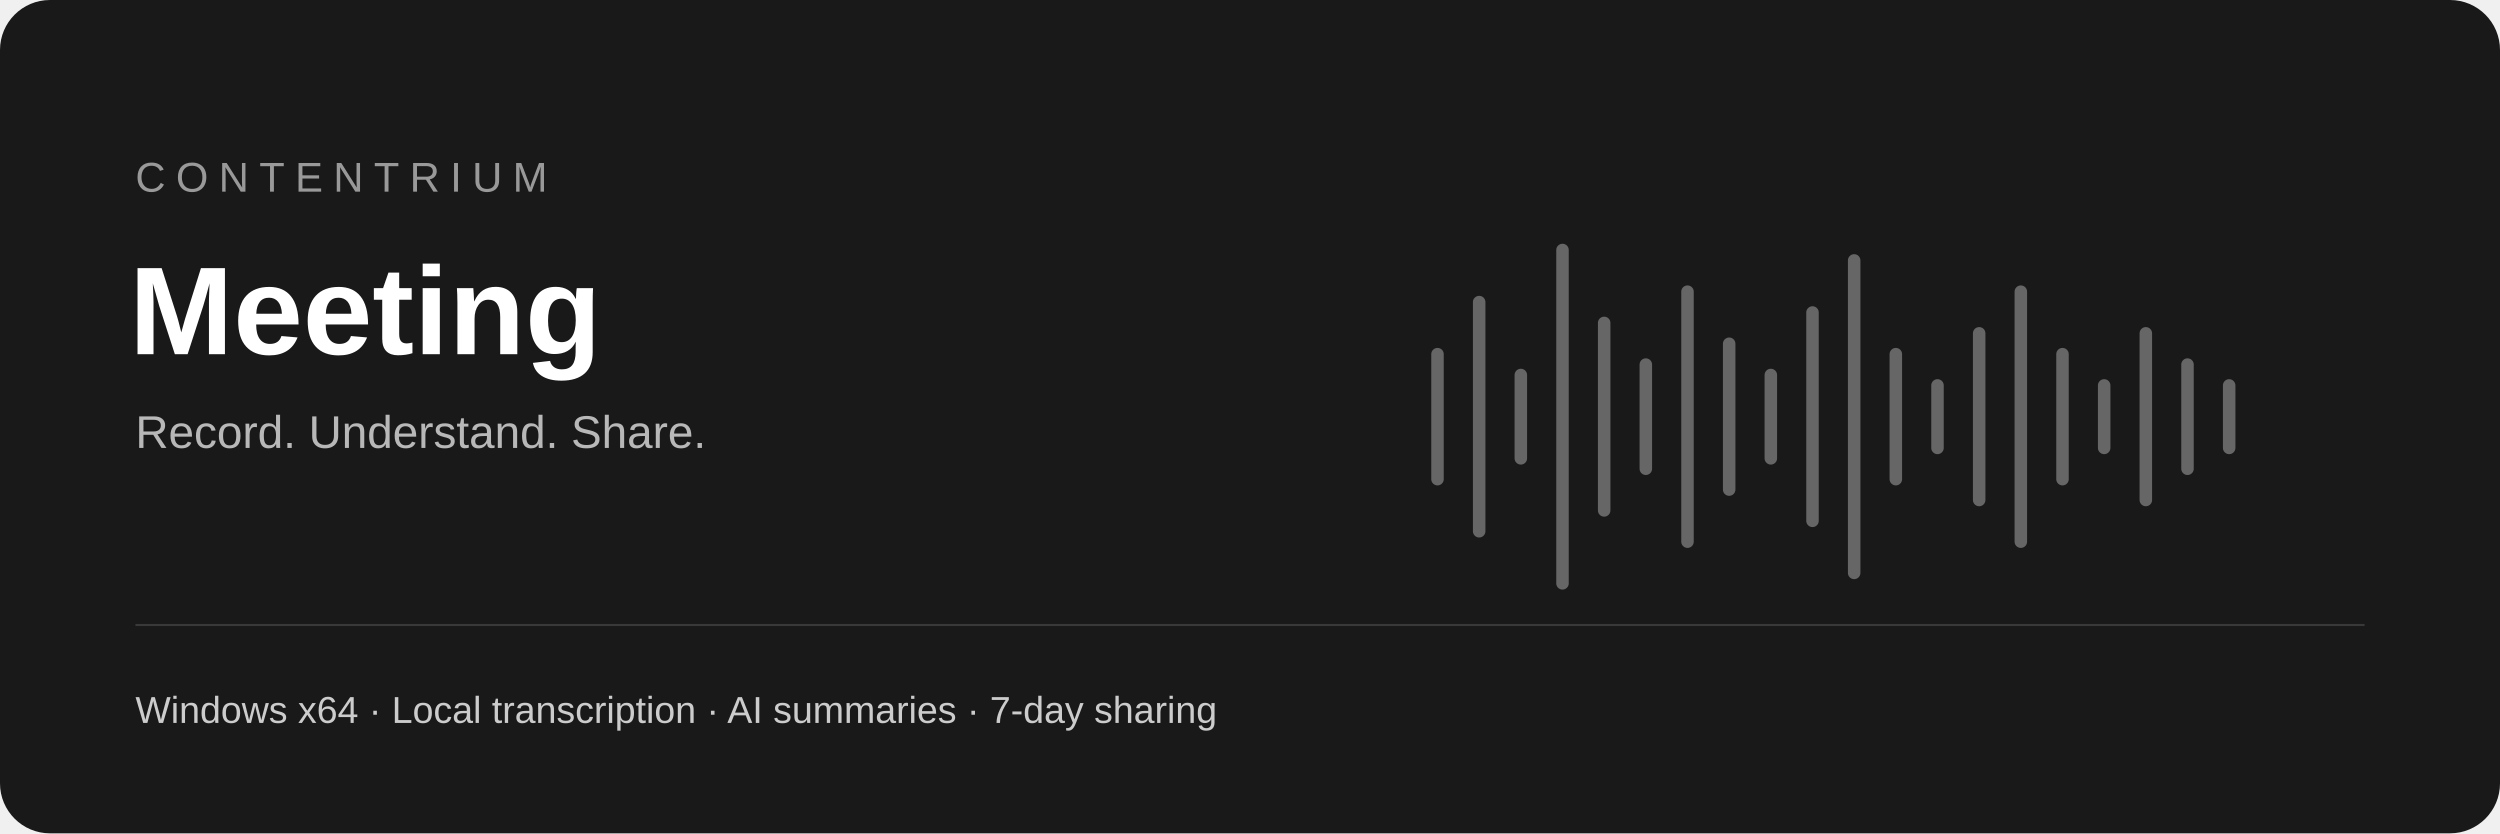
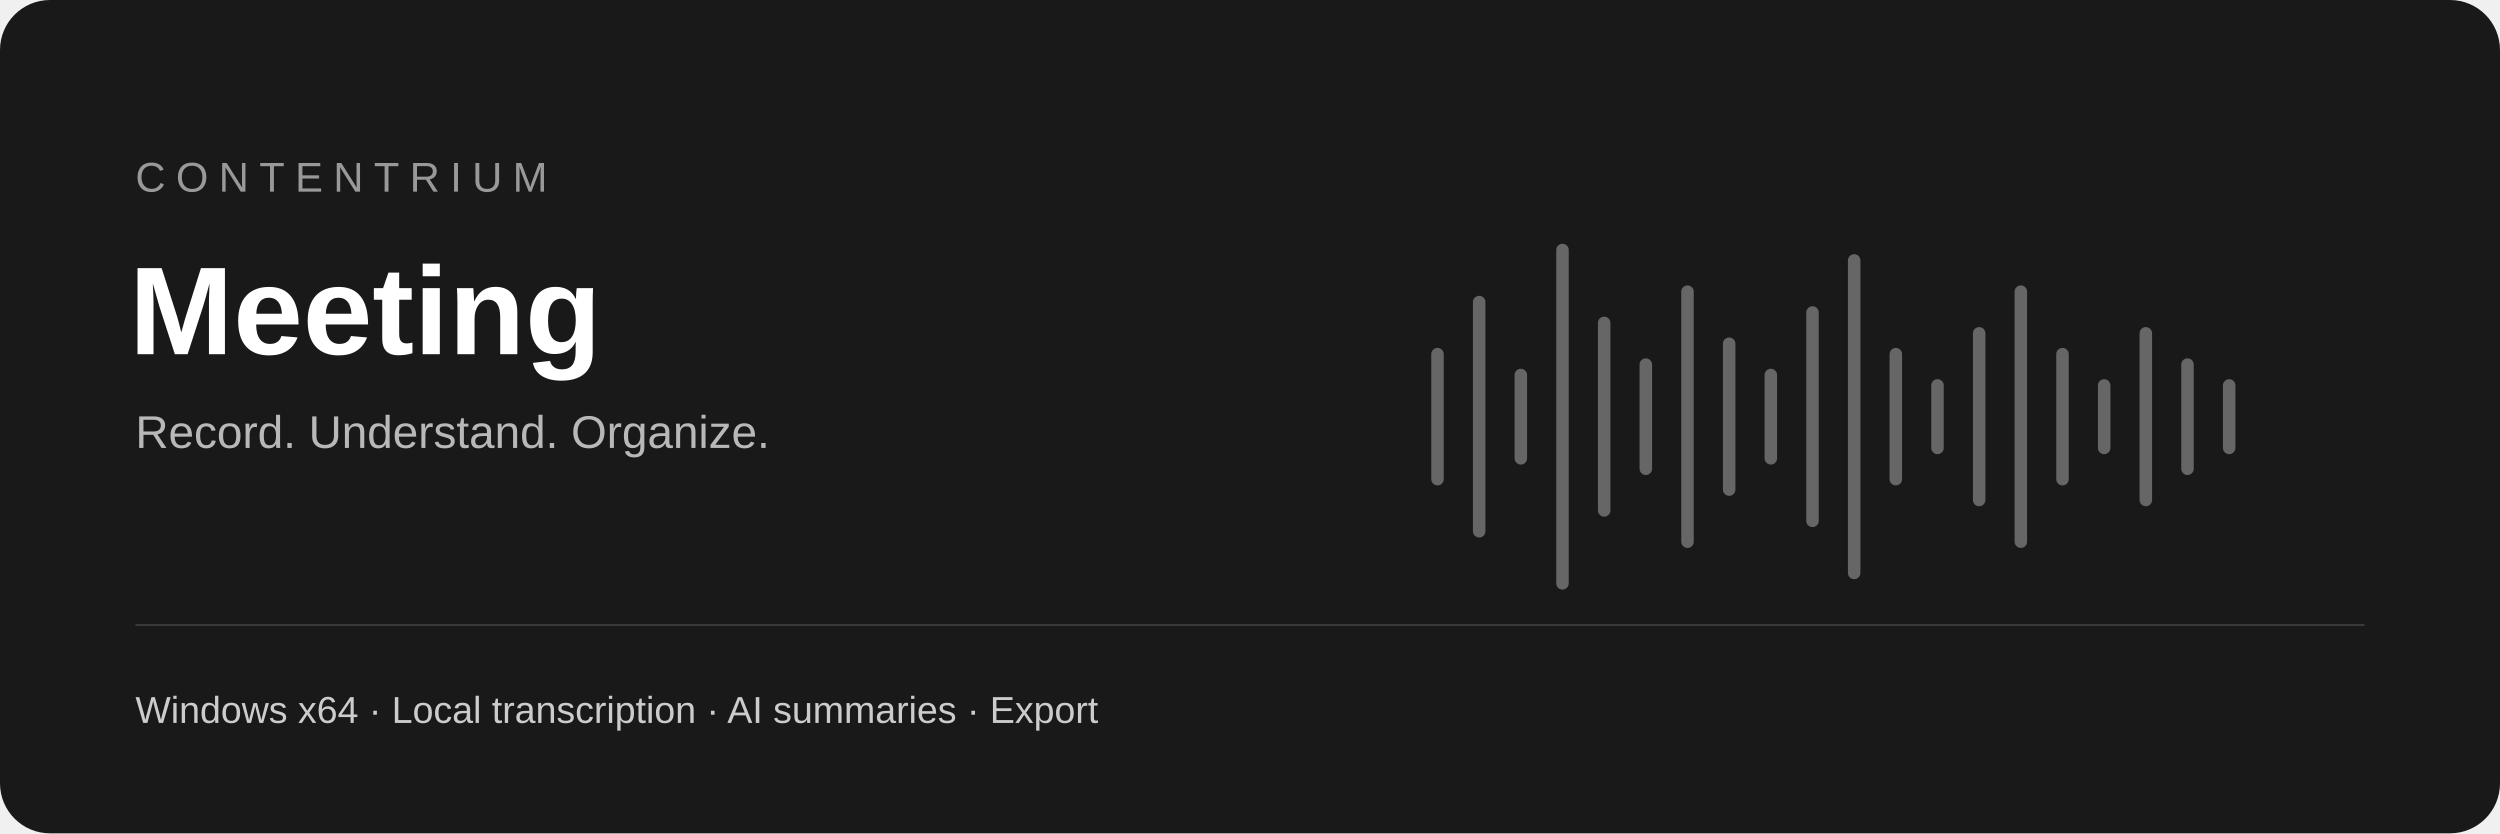
<svg xmlns="http://www.w3.org/2000/svg" width="1200" height="400" viewBox="0 0 1200 400">
  <rect width="1200" height="400" rx="24" fill="#191919" />
  <text x="65" y="92" fill="#999" font-family="Segoe UI,Arial" font-size="20" letter-spacing="5">CONTENTRIUM</text>
  <text x="62" y="170" fill="white" font-family="Segoe UI,Arial" font-size="60" font-weight="600">Meeting</text>
-   <text x="65" y="215" fill="#b8b8b8" font-family="Segoe UI,Arial" font-size="22">Record. Understand. Share.</text>
+   <text x="65" y="215" fill="#b8b8b8" font-family="Segoe UI,Arial" font-size="22">Record. Understand. Organize.</text>
  <g stroke="#666" stroke-width="6" stroke-linecap="round">
    <path d="M690 170v60 M710 145v110 M730 180v40 M750 120v160 M770 155v90 M790 175v50 M810 140v120 M830 165v70 M850 180v40 M870 150v100 M890 125v150 M910 170v60 M930 185v30 M950 160v80 M970 140v120 M990 170v60 M1010 185v30 M1030 160v80 M1050 175v50 M1070 185v30" />
  </g>
  <path d="M65 300H1135" stroke="#393939" />
-   <text x="65" y="347" fill="#ccc" font-family="Segoe UI,Arial" font-size="18">Windows x64 · Local transcription · AI summaries · 7-day sharing</text>
+   <text x="65" y="347" fill="#ccc" font-family="Segoe UI,Arial" font-size="18">Windows x64 · Local transcription · AI summaries · Export</text>
</svg>
